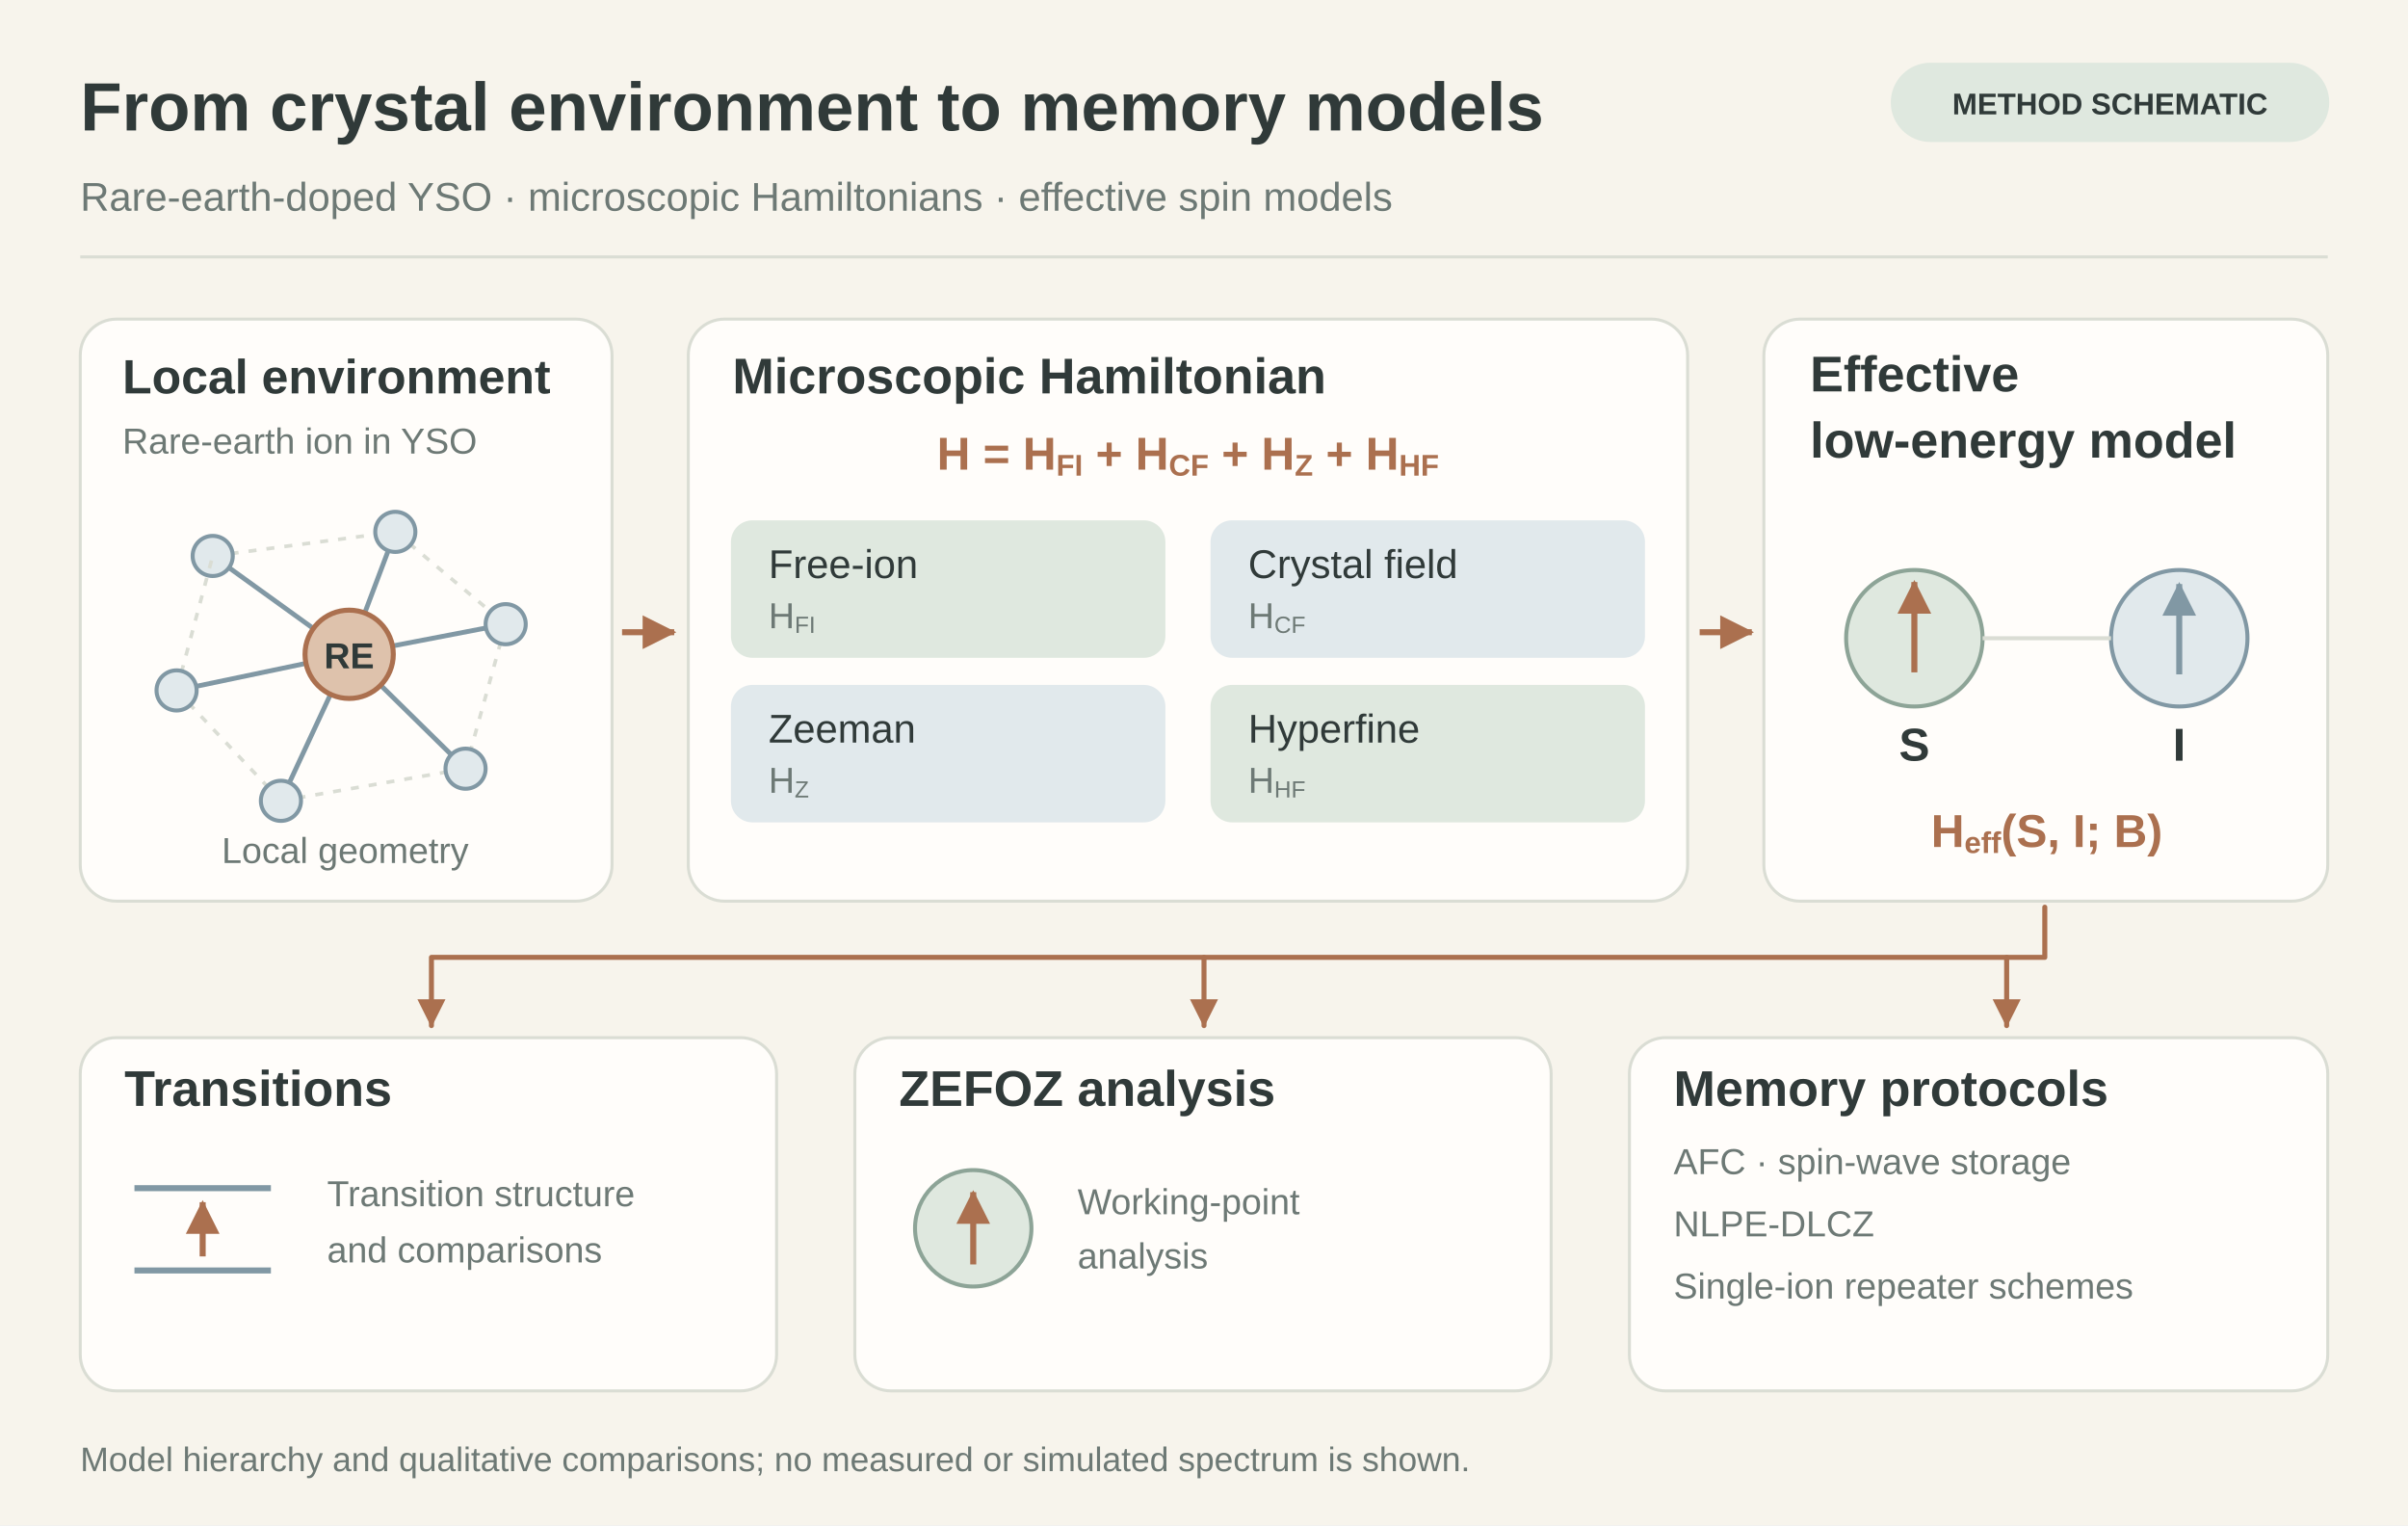
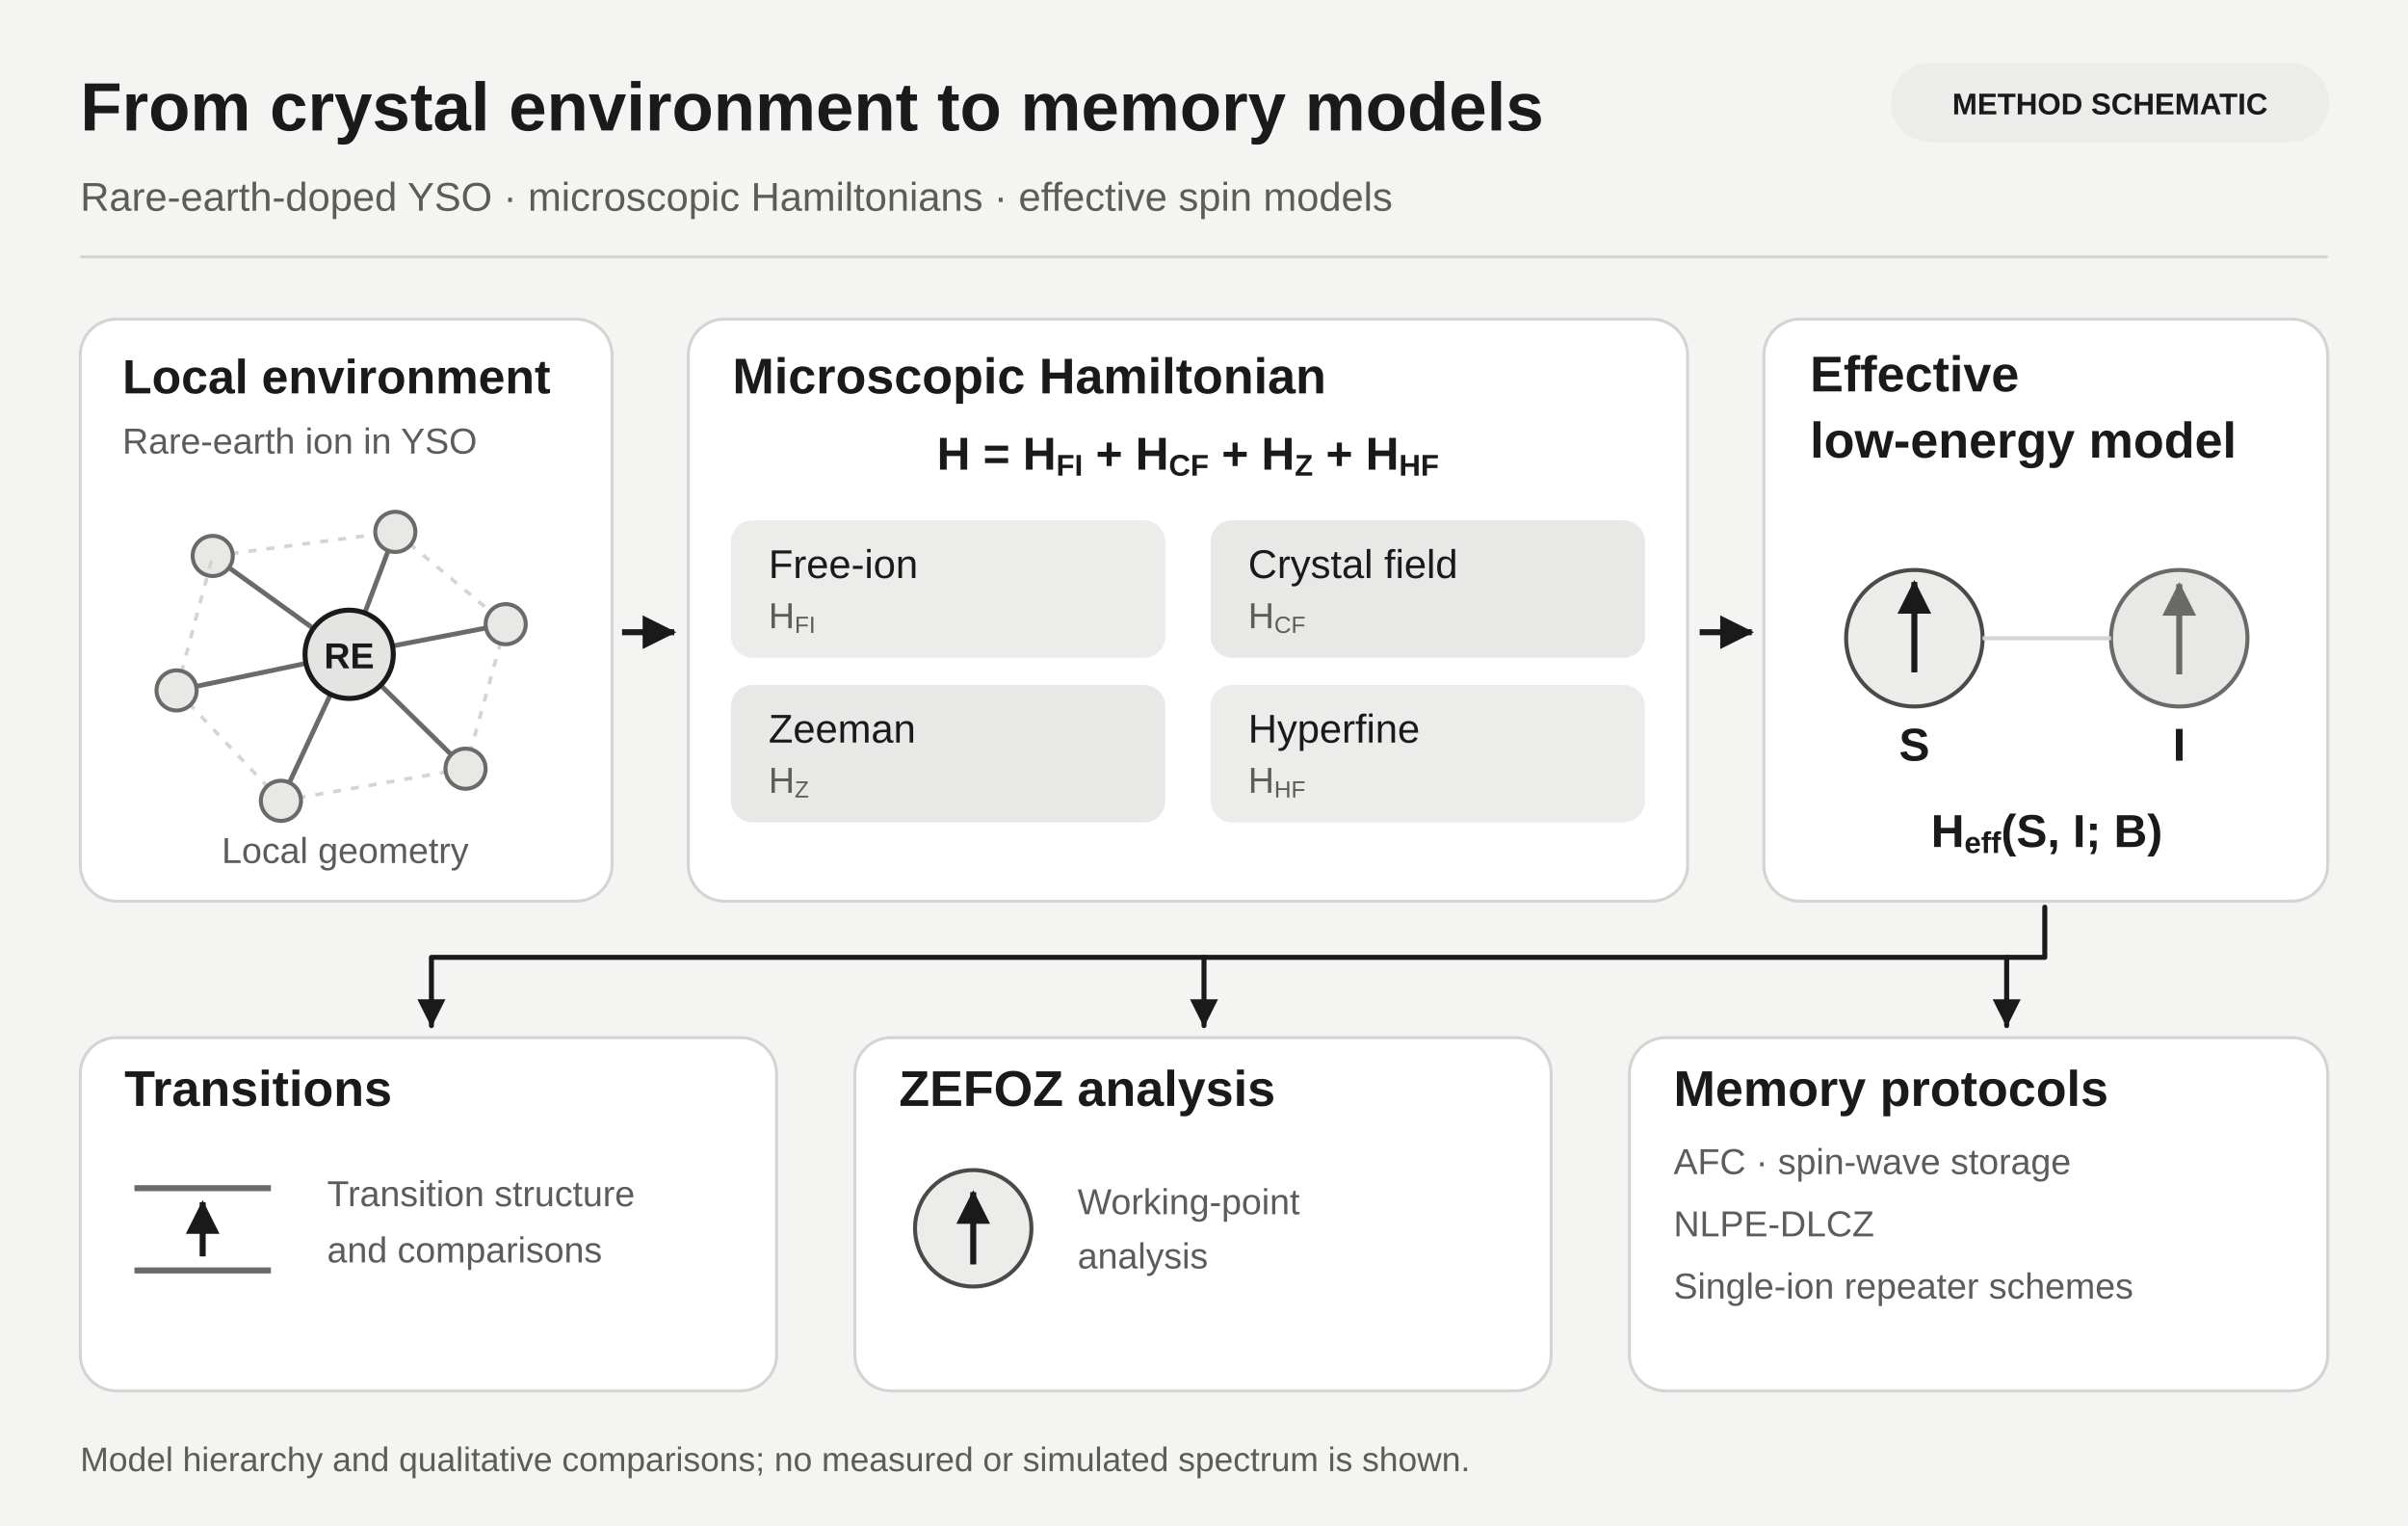
<svg xmlns="http://www.w3.org/2000/svg" width="1200" height="760" viewBox="0 0 1200 760" role="img" aria-labelledby="title desc">
  <defs>
    <marker id="arrow" viewBox="0 0 10 10" refX="8.5" refY="5" markerWidth="7" markerHeight="7" orient="auto-start-reverse">
-       <path d="M1 1 L9 5 L1 9 Z" fill="#AB704F" />
+       <path d="M1 1 L9 5 L1 9 Z" fill="#1A1A1A" />
    </marker>
    <marker id="blue-arrow" viewBox="0 0 10 10" refX="8.5" refY="5" markerWidth="7" markerHeight="7" orient="auto-start-reverse">
-       <path d="M1 1 L9 5 L1 9 Z" fill="#8198A4" />
+       <path d="M1 1 L9 5 L1 9 Z" fill="#6A6A68" />
    </marker>
    <radialGradient id="mode">
-       <stop offset="0" stop-color="#FFFDFA" />
-       <stop offset=".37" stop-color="#FFFDFA" />
-       <stop offset=".57" stop-color="#8DA497" />
-       <stop offset=".74" stop-color="#DFE8DF" />
-       <stop offset="1" stop-color="#FFFDFA" />
+       <stop offset="0" stop-color="#FFFFFF" />
+       <stop offset=".37" stop-color="#FFFFFF" />
+       <stop offset=".57" stop-color="#4A4A48" />
+       <stop offset=".74" stop-color="#ECECEA" />
+       <stop offset="1" stop-color="#FFFFFF" />
    </radialGradient>
    <linearGradient id="host" x1="0" y1="0" x2="1" y2="1">
-       <stop stop-color="#ECF0EC" />
-       <stop offset="1" stop-color="#D6E0E2" />
+       <stop stop-color="#F0F0EE" />
+       <stop offset="1" stop-color="#E2E2E0" />
    </linearGradient>
  </defs>
  <g font-family="Arial, Helvetica, sans-serif">
-     <rect width="1200" height="760" fill="#F7F4EC" />
-     <text x="40" y="65" fill="#303A39" font-size="34" font-weight="600" text-anchor="start">From crystal environment to memory models</text>
-     <text x="40" y="105" fill="#6D7975" font-size="20" font-weight="400" text-anchor="start">Rare-earth-doped YSO · microscopic Hamiltonians · effective spin models</text>
-     <rect x="943" y="32" width="217" height="38" rx="19" fill="#DFE8DF" stroke="#DFE8DF" stroke-width="1.5" />
-     <text x="1051.5" y="57" fill="#303A39" font-size="15" font-weight="600" text-anchor="middle">METHOD SCHEMATIC</text>
-     <line x1="40" y1="128" x2="1160" y2="128" stroke="#DADDD4" stroke-width="1.5" />
-     <rect x="40" y="159" width="265" height="290" rx="18" fill="#FFFDFA" stroke="#DADDD4" stroke-width="1.5" />
-     <rect x="343" y="159" width="498" height="290" rx="18" fill="#FFFDFA" stroke="#DADDD4" stroke-width="1.5" />
-     <rect x="879" y="159" width="281" height="290" rx="18" fill="#FFFDFA" stroke="#DADDD4" stroke-width="1.5" />
-     <text x="61" y="196" fill="#303A39" font-size="24" font-weight="600" text-anchor="start">Local environment</text>
-     <text x="61" y="226" fill="#6D7975" font-size="18" font-weight="400" text-anchor="start">Rare-earth ion in YSO</text>
-     <line x1="174" y1="326" x2="106" y2="277" stroke="#8198A4" stroke-width="2.4" />
-     <line x1="174" y1="326" x2="197" y2="265" stroke="#8198A4" stroke-width="2.4" />
-     <line x1="174" y1="326" x2="252" y2="311" stroke="#8198A4" stroke-width="2.4" />
-     <line x1="174" y1="326" x2="232" y2="383" stroke="#8198A4" stroke-width="2.4" />
-     <line x1="174" y1="326" x2="140" y2="399" stroke="#8198A4" stroke-width="2.4" />
-     <line x1="174" y1="326" x2="88" y2="344" stroke="#8198A4" stroke-width="2.4" />
-     <line x1="106" y1="277" x2="197" y2="265" stroke="#DADDD4" stroke-width="1.8" stroke-dasharray="4 5" />
-     <circle cx="106" cy="277" r="10" fill="#E1E9EC" stroke="#8198A4" stroke-width="2" />
-     <line x1="197" y1="265" x2="252" y2="311" stroke="#DADDD4" stroke-width="1.8" stroke-dasharray="4 5" />
-     <circle cx="197" cy="265" r="10" fill="#E1E9EC" stroke="#8198A4" stroke-width="2" />
-     <line x1="252" y1="311" x2="232" y2="383" stroke="#DADDD4" stroke-width="1.8" stroke-dasharray="4 5" />
-     <circle cx="252" cy="311" r="10" fill="#E1E9EC" stroke="#8198A4" stroke-width="2" />
-     <line x1="232" y1="383" x2="140" y2="399" stroke="#DADDD4" stroke-width="1.8" stroke-dasharray="4 5" />
-     <circle cx="232" cy="383" r="10" fill="#E1E9EC" stroke="#8198A4" stroke-width="2" />
-     <line x1="140" y1="399" x2="88" y2="344" stroke="#DADDD4" stroke-width="1.8" stroke-dasharray="4 5" />
-     <circle cx="140" cy="399" r="10" fill="#E1E9EC" stroke="#8198A4" stroke-width="2" />
-     <line x1="88" y1="344" x2="106" y2="277" stroke="#DADDD4" stroke-width="1.8" stroke-dasharray="4 5" />
-     <circle cx="88" cy="344" r="10" fill="#E1E9EC" stroke="#8198A4" stroke-width="2" />
-     <circle cx="174" cy="326" r="22" fill="#DEC2AC" stroke="#AB704F" stroke-width="2.5" />
-     <text x="174" y="333" fill="#303A39" font-size="18" font-weight="600" text-anchor="middle">RE</text>
-     <text x="172" y="430" fill="#6D7975" font-size="18" font-weight="400" text-anchor="middle">Local geometry</text>
-     <line x1="310" y1="315" x2="336" y2="315" stroke="#AB704F" stroke-width="3" marker-end="url(#arrow)" />
-     <text x="365" y="196" fill="#303A39" font-size="25" font-weight="600" text-anchor="start">Microscopic Hamiltonian</text>
-     <text x="592" y="234" fill="#AB704F" font-size="23" font-weight="600" text-anchor="middle">H = H<tspan baseline-shift="sub" font-size="65%">FI</tspan> + H<tspan baseline-shift="sub" font-size="65%">CF</tspan> + H<tspan baseline-shift="sub" font-size="65%">Z</tspan> + H<tspan baseline-shift="sub" font-size="65%">HF</tspan>
+     <rect width="1200" height="760" fill="#F4F4F2" />
+     <text x="40" y="65" fill="#1A1A1A" font-size="34" font-weight="600" text-anchor="start">From crystal environment to memory models</text>
+     <text x="40" y="105" fill="#5C5C5A" font-size="20" font-weight="400" text-anchor="start">Rare-earth-doped YSO · microscopic Hamiltonians · effective spin models</text>
+     <rect x="943" y="32" width="217" height="38" rx="19" fill="#ECECEA" stroke="#ECECEA" stroke-width="1.5" />
+     <text x="1051.5" y="57" fill="#1A1A1A" font-size="15" font-weight="600" text-anchor="middle">METHOD SCHEMATIC</text>
+     <line x1="40" y1="128" x2="1160" y2="128" stroke="#D4D4D2" stroke-width="1.5" />
+     <rect x="40" y="159" width="265" height="290" rx="18" fill="#FFFFFF" stroke="#D4D4D2" stroke-width="1.5" />
+     <rect x="343" y="159" width="498" height="290" rx="18" fill="#FFFFFF" stroke="#D4D4D2" stroke-width="1.5" />
+     <rect x="879" y="159" width="281" height="290" rx="18" fill="#FFFFFF" stroke="#D4D4D2" stroke-width="1.5" />
+     <text x="61" y="196" fill="#1A1A1A" font-size="24" font-weight="600" text-anchor="start">Local environment</text>
+     <text x="61" y="226" fill="#5C5C5A" font-size="18" font-weight="400" text-anchor="start">Rare-earth ion in YSO</text>
+     <line x1="174" y1="326" x2="106" y2="277" stroke="#6A6A68" stroke-width="2.4" />
+     <line x1="174" y1="326" x2="197" y2="265" stroke="#6A6A68" stroke-width="2.4" />
+     <line x1="174" y1="326" x2="252" y2="311" stroke="#6A6A68" stroke-width="2.4" />
+     <line x1="174" y1="326" x2="232" y2="383" stroke="#6A6A68" stroke-width="2.4" />
+     <line x1="174" y1="326" x2="140" y2="399" stroke="#6A6A68" stroke-width="2.4" />
+     <line x1="174" y1="326" x2="88" y2="344" stroke="#6A6A68" stroke-width="2.4" />
+     <line x1="106" y1="277" x2="197" y2="265" stroke="#D4D4D2" stroke-width="1.8" stroke-dasharray="4 5" />
+     <circle cx="106" cy="277" r="10" fill="#E8E8E6" stroke="#6A6A68" stroke-width="2" />
+     <line x1="197" y1="265" x2="252" y2="311" stroke="#D4D4D2" stroke-width="1.8" stroke-dasharray="4 5" />
+     <circle cx="197" cy="265" r="10" fill="#E8E8E6" stroke="#6A6A68" stroke-width="2" />
+     <line x1="252" y1="311" x2="232" y2="383" stroke="#D4D4D2" stroke-width="1.8" stroke-dasharray="4 5" />
+     <circle cx="252" cy="311" r="10" fill="#E8E8E6" stroke="#6A6A68" stroke-width="2" />
+     <line x1="232" y1="383" x2="140" y2="399" stroke="#D4D4D2" stroke-width="1.8" stroke-dasharray="4 5" />
+     <circle cx="232" cy="383" r="10" fill="#E8E8E6" stroke="#6A6A68" stroke-width="2" />
+     <line x1="140" y1="399" x2="88" y2="344" stroke="#D4D4D2" stroke-width="1.8" stroke-dasharray="4 5" />
+     <circle cx="140" cy="399" r="10" fill="#E8E8E6" stroke="#6A6A68" stroke-width="2" />
+     <line x1="88" y1="344" x2="106" y2="277" stroke="#D4D4D2" stroke-width="1.8" stroke-dasharray="4 5" />
+     <circle cx="88" cy="344" r="10" fill="#E8E8E6" stroke="#6A6A68" stroke-width="2" />
+     <circle cx="174" cy="326" r="22" fill="#E4E4E2" stroke="#1A1A1A" stroke-width="2.5" />
+     <text x="174" y="333" fill="#1A1A1A" font-size="18" font-weight="600" text-anchor="middle">RE</text>
+     <text x="172" y="430" fill="#5C5C5A" font-size="18" font-weight="400" text-anchor="middle">Local geometry</text>
+     <line x1="310" y1="315" x2="336" y2="315" stroke="#1A1A1A" stroke-width="3" marker-end="url(#arrow)" />
+     <text x="365" y="196" fill="#1A1A1A" font-size="25" font-weight="600" text-anchor="start">Microscopic Hamiltonian</text>
+     <text x="592" y="234" fill="#1A1A1A" font-size="23" font-weight="600" text-anchor="middle">H = H<tspan baseline-shift="sub" font-size="65%">FI</tspan> + H<tspan baseline-shift="sub" font-size="65%">CF</tspan> + H<tspan baseline-shift="sub" font-size="65%">Z</tspan> + H<tspan baseline-shift="sub" font-size="65%">HF</tspan>
    </text>
-     <rect x="365" y="260" width="215" height="67" rx="10" fill="#DFE8DF" stroke="#DFE8DF" stroke-width="1.5" />
-     <text x="383" y="288" fill="#303A39" font-size="20" font-weight="500" text-anchor="start">Free-ion</text>
-     <text x="383" y="313" fill="#6D7975" font-size="18" font-weight="400" text-anchor="start">H<tspan baseline-shift="sub" font-size="65%">FI</tspan>
+     <rect x="365" y="260" width="215" height="67" rx="10" fill="#ECECEA" stroke="#ECECEA" stroke-width="1.5" />
+     <text x="383" y="288" fill="#1A1A1A" font-size="20" font-weight="500" text-anchor="start">Free-ion</text>
+     <text x="383" y="313" fill="#5C5C5A" font-size="18" font-weight="400" text-anchor="start">H<tspan baseline-shift="sub" font-size="65%">FI</tspan>
    </text>
-     <rect x="604" y="260" width="215" height="67" rx="10" fill="#E1E9EC" stroke="#E1E9EC" stroke-width="1.5" />
-     <text x="622" y="288" fill="#303A39" font-size="20" font-weight="500" text-anchor="start">Crystal field</text>
-     <text x="622" y="313" fill="#6D7975" font-size="18" font-weight="400" text-anchor="start">H<tspan baseline-shift="sub" font-size="65%">CF</tspan>
+     <rect x="604" y="260" width="215" height="67" rx="10" fill="#E8E8E6" stroke="#E8E8E6" stroke-width="1.5" />
+     <text x="622" y="288" fill="#1A1A1A" font-size="20" font-weight="500" text-anchor="start">Crystal field</text>
+     <text x="622" y="313" fill="#5C5C5A" font-size="18" font-weight="400" text-anchor="start">H<tspan baseline-shift="sub" font-size="65%">CF</tspan>
    </text>
-     <rect x="365" y="342" width="215" height="67" rx="10" fill="#E1E9EC" stroke="#E1E9EC" stroke-width="1.5" />
-     <text x="383" y="370" fill="#303A39" font-size="20" font-weight="500" text-anchor="start">Zeeman</text>
-     <text x="383" y="395" fill="#6D7975" font-size="18" font-weight="400" text-anchor="start">H<tspan baseline-shift="sub" font-size="65%">Z</tspan>
+     <rect x="365" y="342" width="215" height="67" rx="10" fill="#E8E8E6" stroke="#E8E8E6" stroke-width="1.5" />
+     <text x="383" y="370" fill="#1A1A1A" font-size="20" font-weight="500" text-anchor="start">Zeeman</text>
+     <text x="383" y="395" fill="#5C5C5A" font-size="18" font-weight="400" text-anchor="start">H<tspan baseline-shift="sub" font-size="65%">Z</tspan>
    </text>
-     <rect x="604" y="342" width="215" height="67" rx="10" fill="#DFE8DF" stroke="#DFE8DF" stroke-width="1.5" />
-     <text x="622" y="370" fill="#303A39" font-size="20" font-weight="500" text-anchor="start">Hyperfine</text>
-     <text x="622" y="395" fill="#6D7975" font-size="18" font-weight="400" text-anchor="start">H<tspan baseline-shift="sub" font-size="65%">HF</tspan>
+     <rect x="604" y="342" width="215" height="67" rx="10" fill="#ECECEA" stroke="#ECECEA" stroke-width="1.5" />
+     <text x="622" y="370" fill="#1A1A1A" font-size="20" font-weight="500" text-anchor="start">Hyperfine</text>
+     <text x="622" y="395" fill="#5C5C5A" font-size="18" font-weight="400" text-anchor="start">H<tspan baseline-shift="sub" font-size="65%">HF</tspan>
    </text>
-     <line x1="847" y1="315" x2="873" y2="315" stroke="#AB704F" stroke-width="3" marker-end="url(#arrow)" />
-     <text x="902" y="195" fill="#303A39" font-size="25" font-weight="600" text-anchor="start">Effective</text>
-     <text x="902" y="228" fill="#303A39" font-size="25" font-weight="600" text-anchor="start">low-energy model</text>
-     <circle cx="954" cy="318" r="34" fill="#DFE8DF" stroke="#8DA497" stroke-width="2" />
-     <circle cx="1086" cy="318" r="34" fill="#E1E9EC" stroke="#8198A4" stroke-width="2" />
-     <line x1="954" y1="335" x2="954" y2="290" stroke="#AB704F" stroke-width="3" marker-end="url(#arrow)" />
-     <line x1="1086" y1="336" x2="1086" y2="291" stroke="#8198A4" stroke-width="3" marker-end="url(#blue-arrow)" />
-     <text x="954" y="379" fill="#303A39" font-size="23" font-weight="600" text-anchor="middle">S</text>
-     <text x="1086" y="379" fill="#303A39" font-size="23" font-weight="600" text-anchor="middle">I</text>
-     <line x1="988" y1="318" x2="1052" y2="318" stroke="#DADDD4" stroke-width="2" />
-     <text x="1020" y="422" fill="#AB704F" font-size="23" font-weight="600" text-anchor="middle">H<tspan baseline-shift="sub" font-size="65%">eff</tspan>(S, I; B)</text>
-     <path d="M1019 452 L1019 477 L215 477 L215 511" fill="none" stroke="#AB704F" stroke-width="2.5" stroke-linecap="round" stroke-linejoin="round" marker-end="url(#arrow)" />
-     <path d="M600 477 L600 511" fill="none" stroke="#AB704F" stroke-width="2.5" stroke-linecap="round" stroke-linejoin="round" marker-end="url(#arrow)" />
-     <path d="M1000 477 L1000 511" fill="none" stroke="#AB704F" stroke-width="2.5" stroke-linecap="round" stroke-linejoin="round" marker-end="url(#arrow)" />
-     <rect x="40" y="517" width="347" height="176" rx="18" fill="#FFFDFA" stroke="#DADDD4" stroke-width="1.5" />
-     <rect x="426" y="517" width="347" height="176" rx="18" fill="#FFFDFA" stroke="#DADDD4" stroke-width="1.5" />
-     <rect x="812" y="517" width="348" height="176" rx="18" fill="#FFFDFA" stroke="#DADDD4" stroke-width="1.5" />
-     <text x="62" y="551" fill="#303A39" font-size="25" font-weight="600" text-anchor="start">Transitions</text>
-     <line x1="67" y1="592" x2="135" y2="592" stroke="#8198A4" stroke-width="3" />
-     <line x1="67" y1="633" x2="135" y2="633" stroke="#8198A4" stroke-width="3" />
-     <line x1="101" y1="626" x2="101" y2="599" stroke="#AB704F" stroke-width="3" marker-end="url(#arrow)" />
-     <text x="163" y="601" fill="#6D7975" font-size="18" font-weight="400" text-anchor="start">Transition structure</text>
-     <text x="163" y="629" fill="#6D7975" font-size="18" font-weight="400" text-anchor="start">and comparisons</text>
-     <text x="448" y="551" fill="#303A39" font-size="25" font-weight="600" text-anchor="start">ZEFOZ analysis</text>
-     <circle cx="485" cy="612" r="29" fill="#DFE8DF" stroke="#8DA497" stroke-width="2" />
-     <line x1="485" y1="630" x2="485" y2="594" stroke="#AB704F" stroke-width="3" marker-end="url(#arrow)" />
-     <text x="537" y="605" fill="#6D7975" font-size="18" font-weight="400" text-anchor="start">Working-point</text>
-     <text x="537" y="632" fill="#6D7975" font-size="18" font-weight="400" text-anchor="start">analysis</text>
-     <text x="834" y="551" fill="#303A39" font-size="25" font-weight="600" text-anchor="start">Memory protocols</text>
-     <text x="834" y="585" fill="#6D7975" font-size="18" font-weight="400" text-anchor="start">AFC · spin-wave storage</text>
-     <text x="834" y="616" fill="#6D7975" font-size="18" font-weight="400" text-anchor="start">NLPE-DLCZ</text>
-     <text x="834" y="647" fill="#6D7975" font-size="18" font-weight="400" text-anchor="start">Single-ion repeater schemes</text>
-     <text x="40" y="733" fill="#6D7975" font-size="17" font-weight="400" text-anchor="start">Model hierarchy and qualitative comparisons; no measured or simulated spectrum is shown.</text>
+     <line x1="847" y1="315" x2="873" y2="315" stroke="#1A1A1A" stroke-width="3" marker-end="url(#arrow)" />
+     <text x="902" y="195" fill="#1A1A1A" font-size="25" font-weight="600" text-anchor="start">Effective</text>
+     <text x="902" y="228" fill="#1A1A1A" font-size="25" font-weight="600" text-anchor="start">low-energy model</text>
+     <circle cx="954" cy="318" r="34" fill="#ECECEA" stroke="#4A4A48" stroke-width="2" />
+     <circle cx="1086" cy="318" r="34" fill="#E8E8E6" stroke="#6A6A68" stroke-width="2" />
+     <line x1="954" y1="335" x2="954" y2="290" stroke="#1A1A1A" stroke-width="3" marker-end="url(#arrow)" />
+     <line x1="1086" y1="336" x2="1086" y2="291" stroke="#6A6A68" stroke-width="3" marker-end="url(#blue-arrow)" />
+     <text x="954" y="379" fill="#1A1A1A" font-size="23" font-weight="600" text-anchor="middle">S</text>
+     <text x="1086" y="379" fill="#1A1A1A" font-size="23" font-weight="600" text-anchor="middle">I</text>
+     <line x1="988" y1="318" x2="1052" y2="318" stroke="#D4D4D2" stroke-width="2" />
+     <text x="1020" y="422" fill="#1A1A1A" font-size="23" font-weight="600" text-anchor="middle">H<tspan baseline-shift="sub" font-size="65%">eff</tspan>(S, I; B)</text>
+     <path d="M1019 452 L1019 477 L215 477 L215 511" fill="none" stroke="#1A1A1A" stroke-width="2.5" stroke-linecap="round" stroke-linejoin="round" marker-end="url(#arrow)" />
+     <path d="M600 477 L600 511" fill="none" stroke="#1A1A1A" stroke-width="2.5" stroke-linecap="round" stroke-linejoin="round" marker-end="url(#arrow)" />
+     <path d="M1000 477 L1000 511" fill="none" stroke="#1A1A1A" stroke-width="2.5" stroke-linecap="round" stroke-linejoin="round" marker-end="url(#arrow)" />
+     <rect x="40" y="517" width="347" height="176" rx="18" fill="#FFFFFF" stroke="#D4D4D2" stroke-width="1.5" />
+     <rect x="426" y="517" width="347" height="176" rx="18" fill="#FFFFFF" stroke="#D4D4D2" stroke-width="1.5" />
+     <rect x="812" y="517" width="348" height="176" rx="18" fill="#FFFFFF" stroke="#D4D4D2" stroke-width="1.5" />
+     <text x="62" y="551" fill="#1A1A1A" font-size="25" font-weight="600" text-anchor="start">Transitions</text>
+     <line x1="67" y1="592" x2="135" y2="592" stroke="#6A6A68" stroke-width="3" />
+     <line x1="67" y1="633" x2="135" y2="633" stroke="#6A6A68" stroke-width="3" />
+     <line x1="101" y1="626" x2="101" y2="599" stroke="#1A1A1A" stroke-width="3" marker-end="url(#arrow)" />
+     <text x="163" y="601" fill="#5C5C5A" font-size="18" font-weight="400" text-anchor="start">Transition structure</text>
+     <text x="163" y="629" fill="#5C5C5A" font-size="18" font-weight="400" text-anchor="start">and comparisons</text>
+     <text x="448" y="551" fill="#1A1A1A" font-size="25" font-weight="600" text-anchor="start">ZEFOZ analysis</text>
+     <circle cx="485" cy="612" r="29" fill="#ECECEA" stroke="#4A4A48" stroke-width="2" />
+     <line x1="485" y1="630" x2="485" y2="594" stroke="#1A1A1A" stroke-width="3" marker-end="url(#arrow)" />
+     <text x="537" y="605" fill="#5C5C5A" font-size="18" font-weight="400" text-anchor="start">Working-point</text>
+     <text x="537" y="632" fill="#5C5C5A" font-size="18" font-weight="400" text-anchor="start">analysis</text>
+     <text x="834" y="551" fill="#1A1A1A" font-size="25" font-weight="600" text-anchor="start">Memory protocols</text>
+     <text x="834" y="585" fill="#5C5C5A" font-size="18" font-weight="400" text-anchor="start">AFC · spin-wave storage</text>
+     <text x="834" y="616" fill="#5C5C5A" font-size="18" font-weight="400" text-anchor="start">NLPE-DLCZ</text>
+     <text x="834" y="647" fill="#5C5C5A" font-size="18" font-weight="400" text-anchor="start">Single-ion repeater schemes</text>
+     <text x="40" y="733" fill="#5C5C5A" font-size="17" font-weight="400" text-anchor="start">Model hierarchy and qualitative comparisons; no measured or simulated spectrum is shown.</text>
  </g>
</svg>
